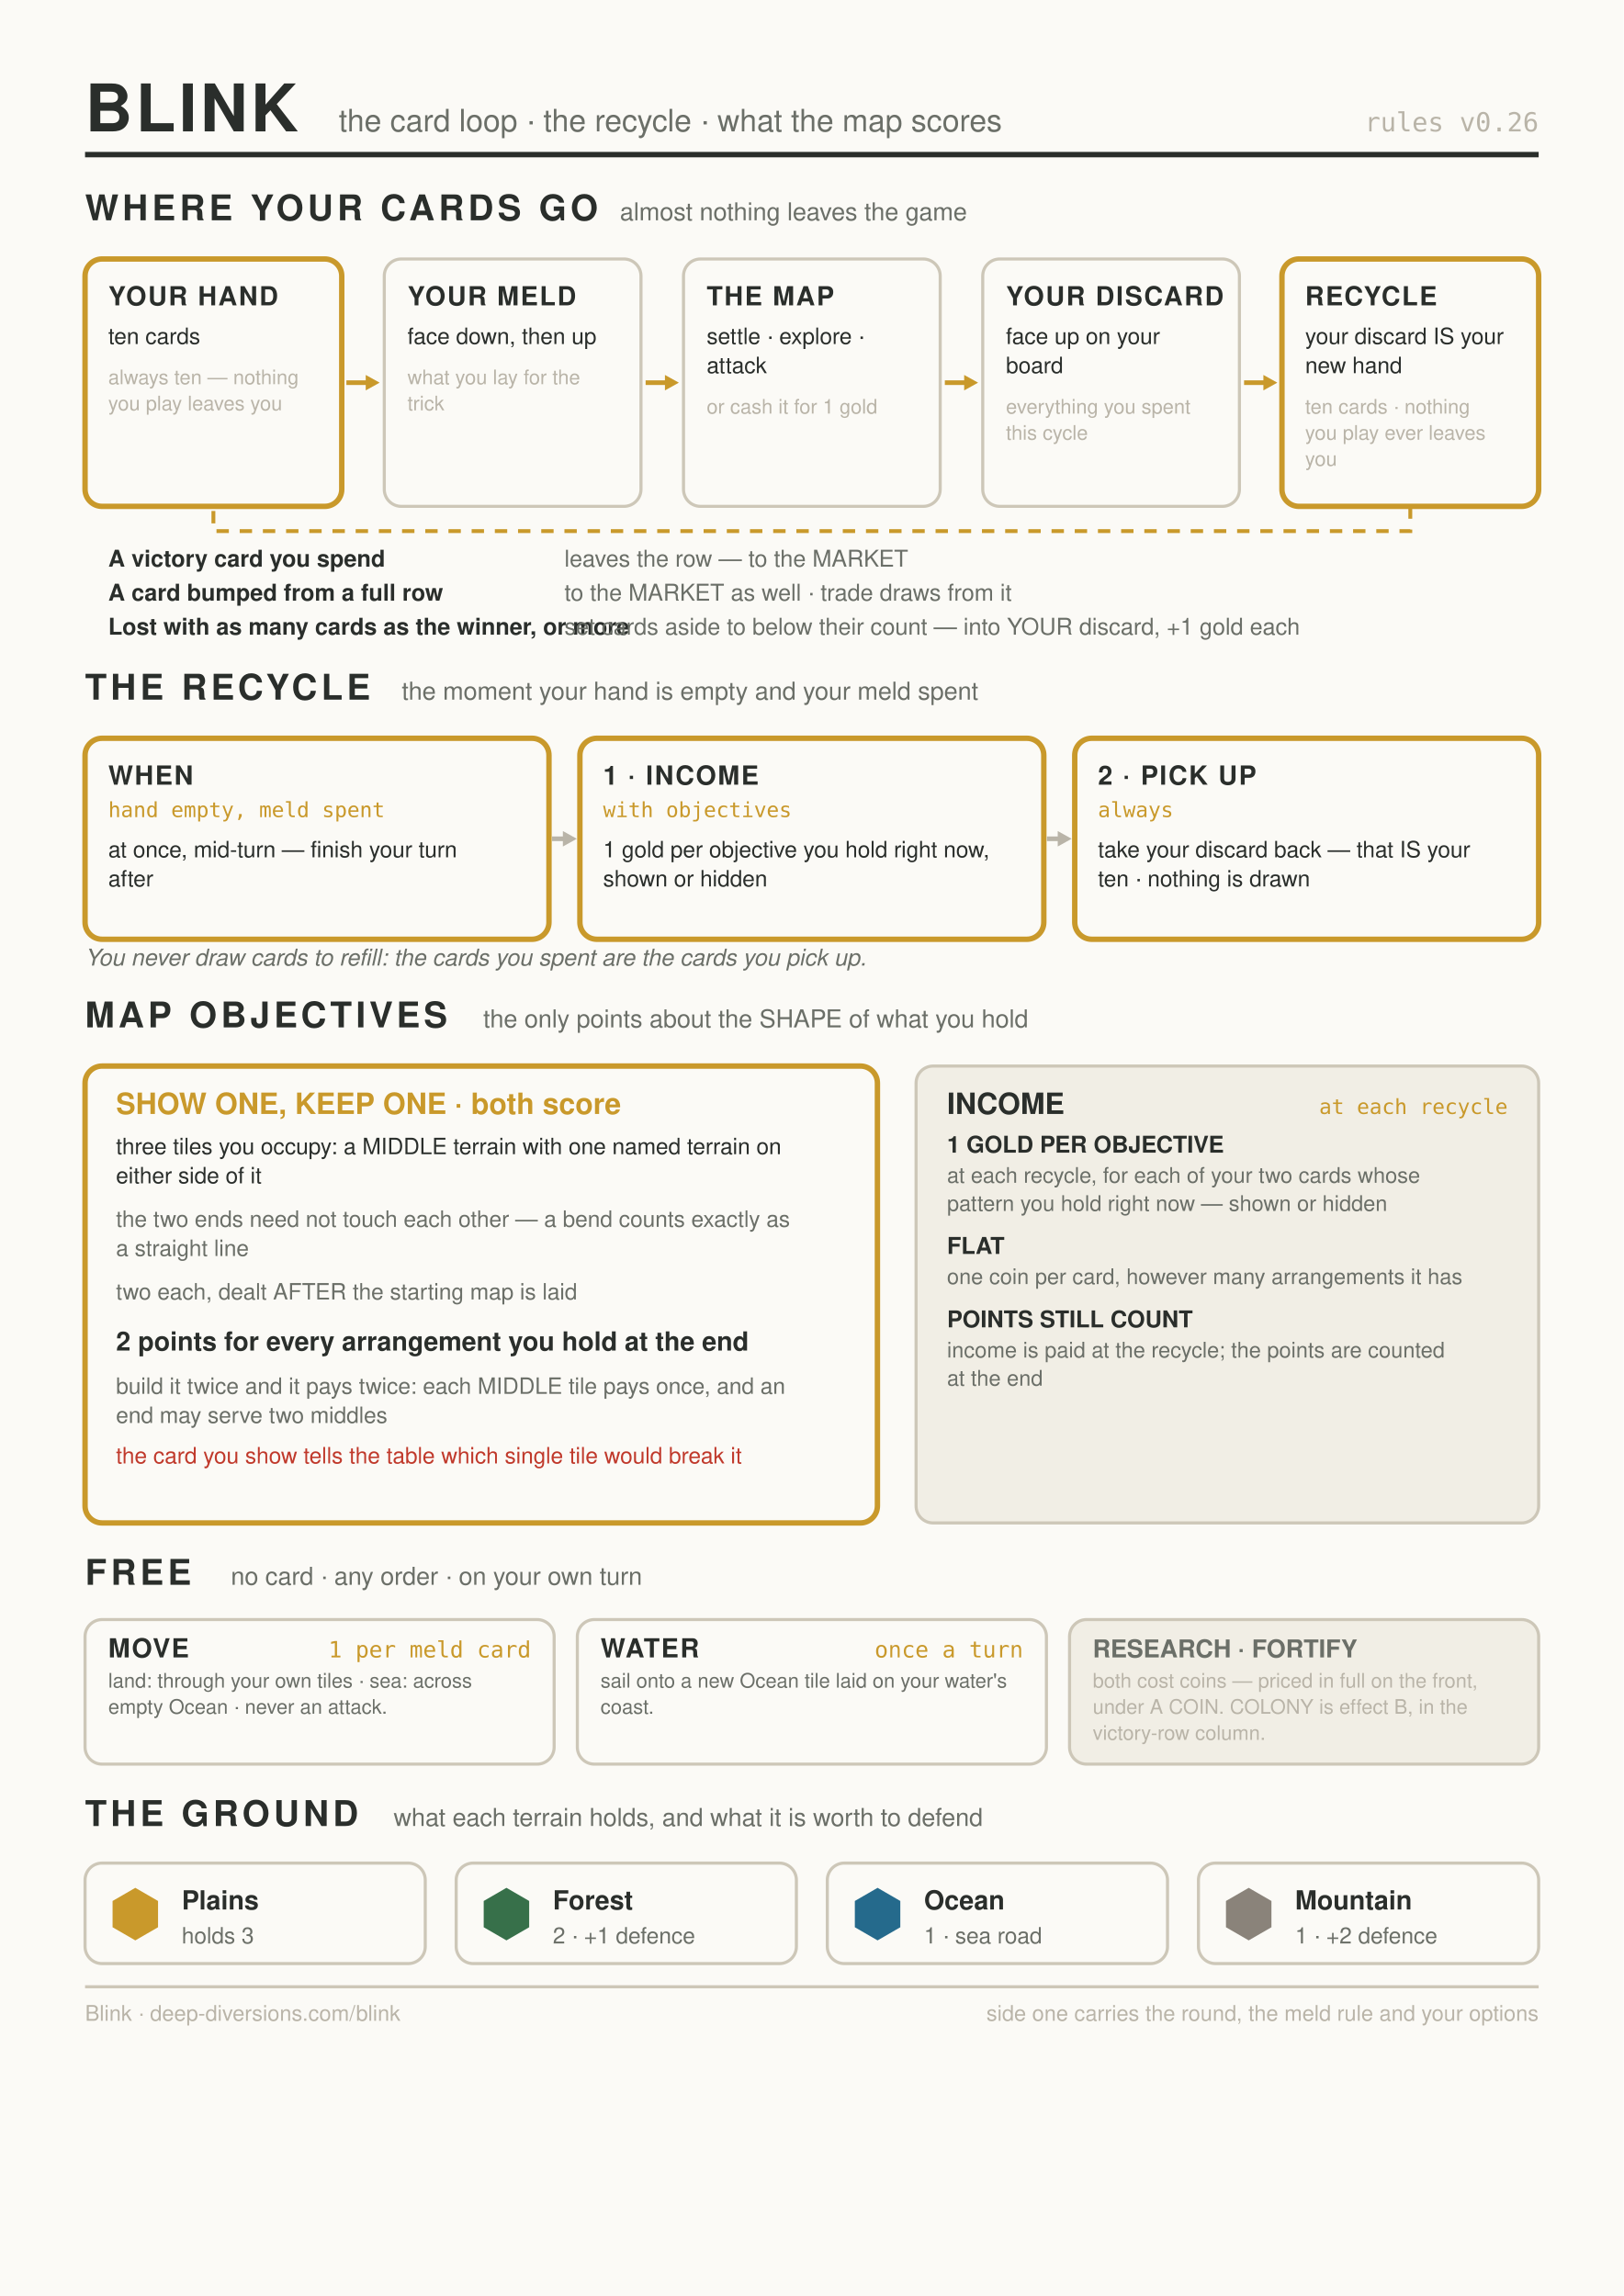
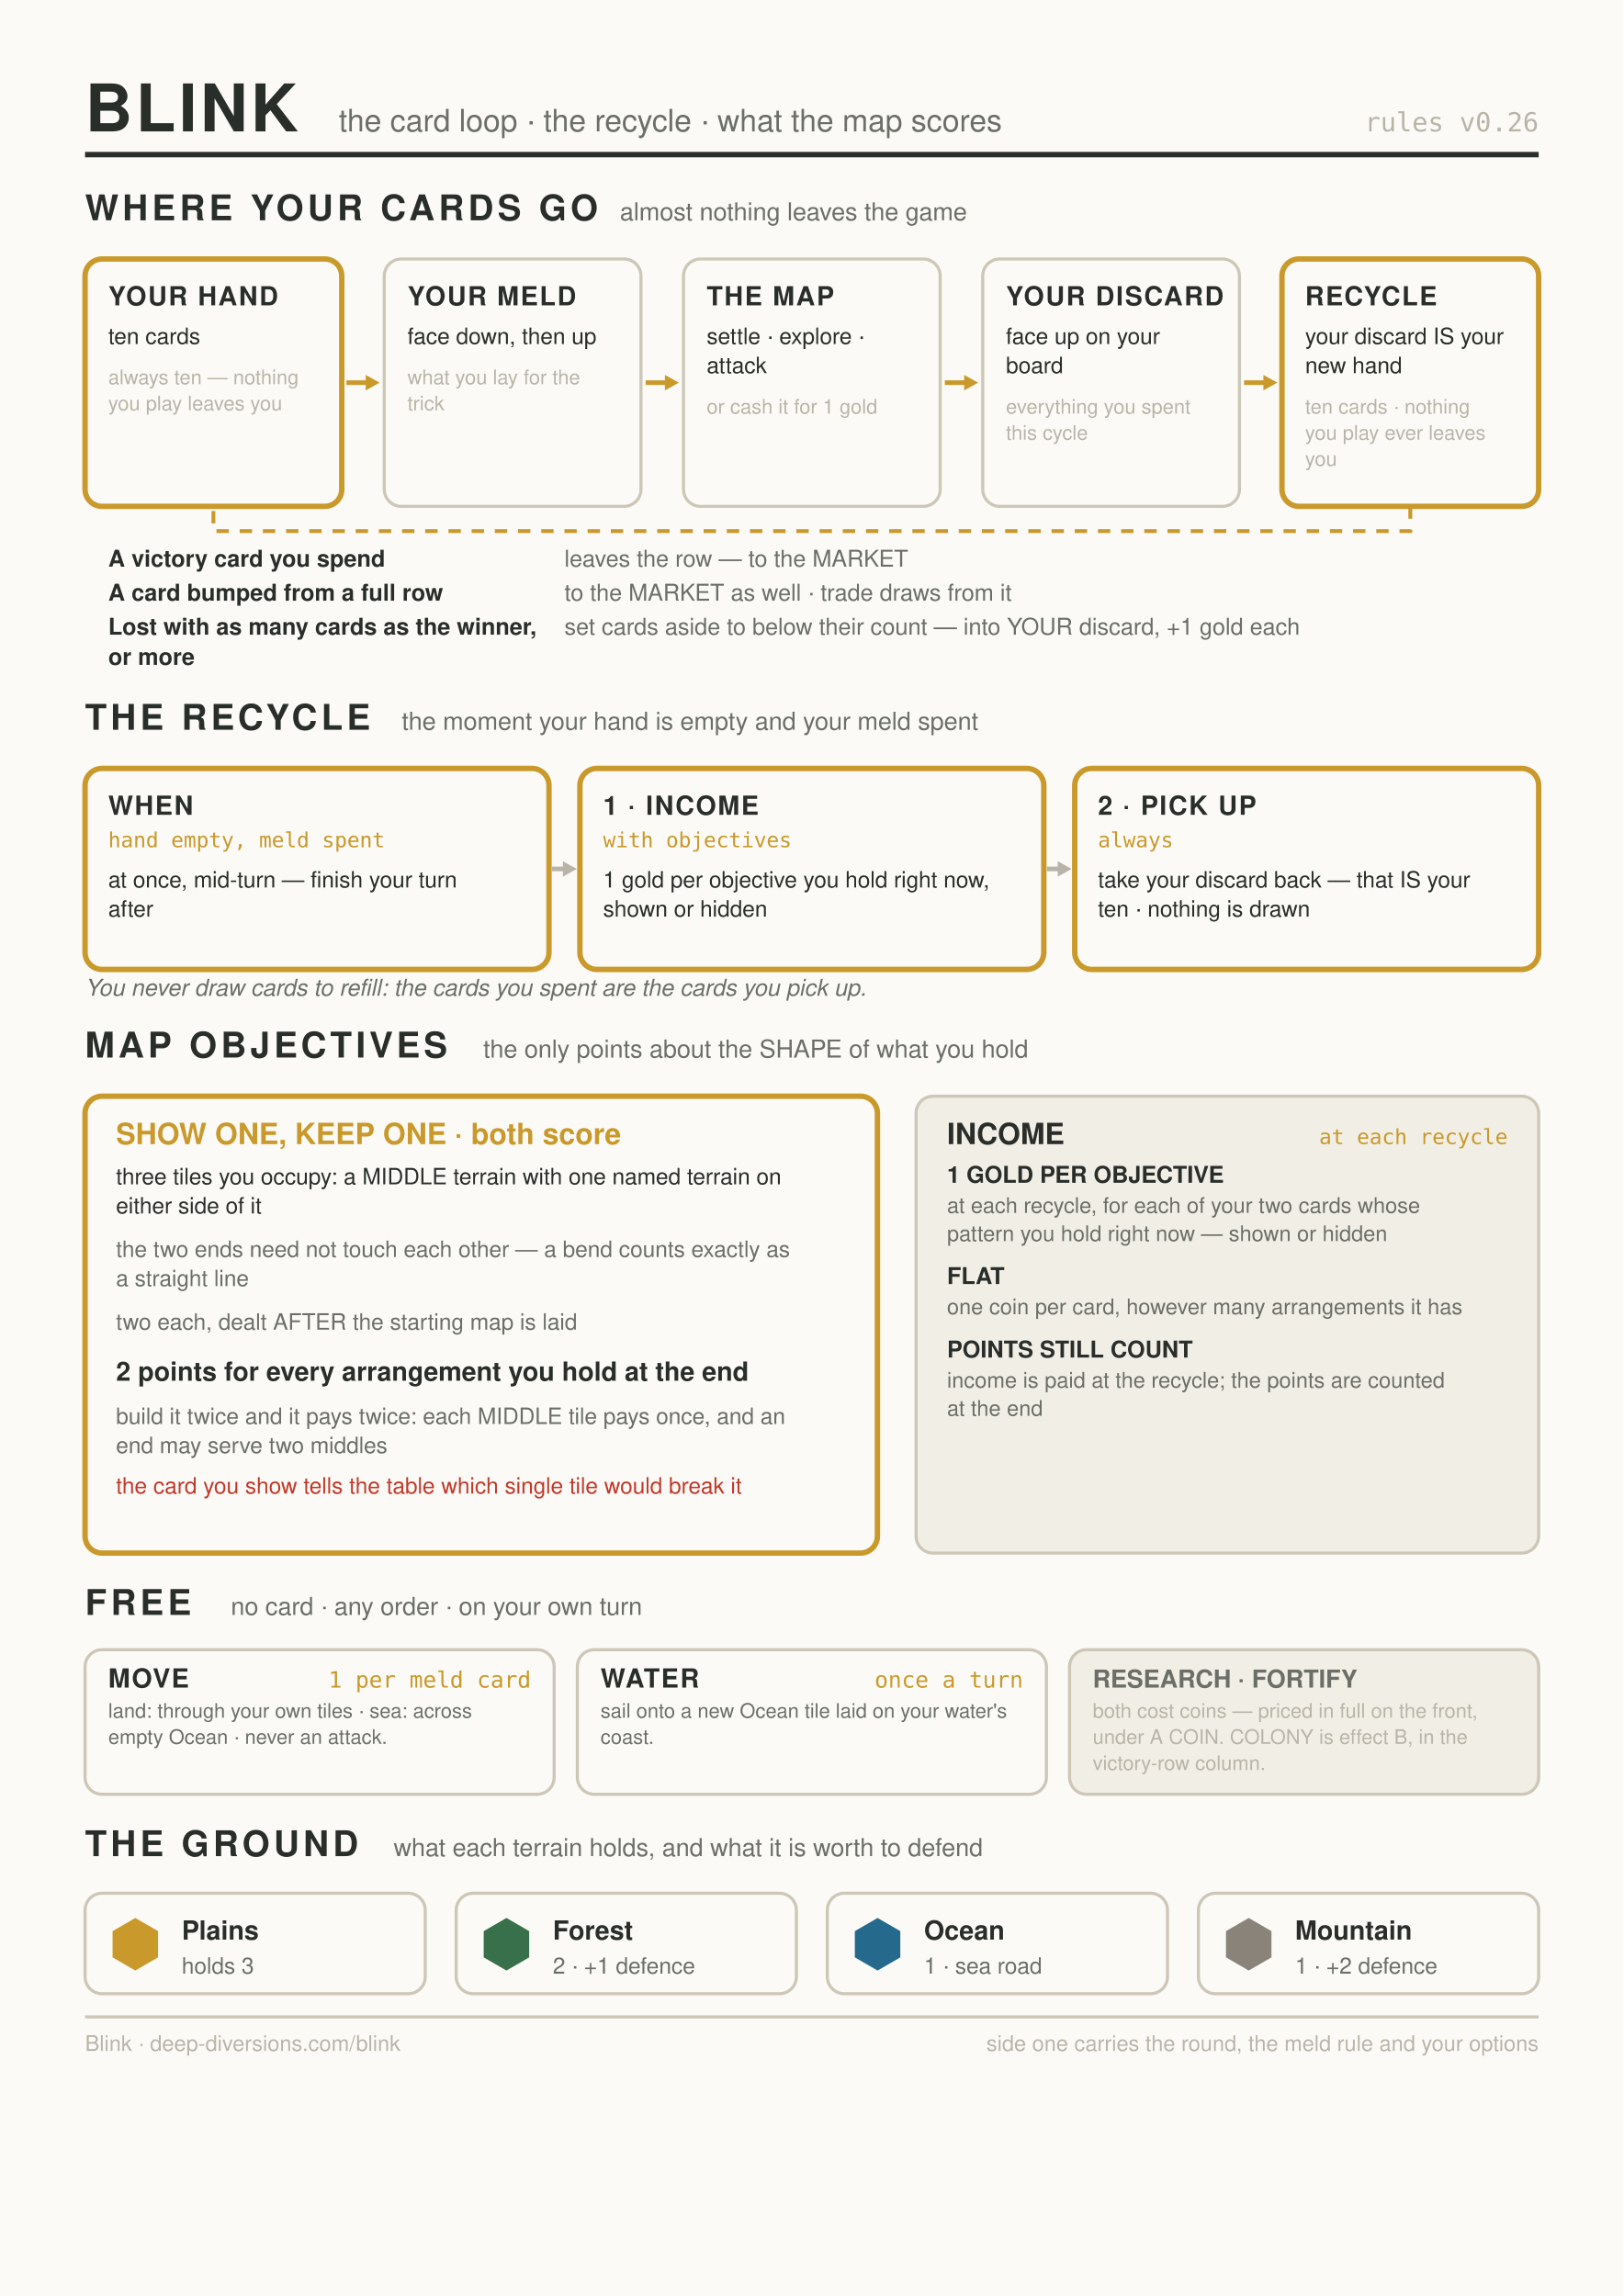
<svg xmlns="http://www.w3.org/2000/svg" width="210.0mm" height="297.0mm" viewBox="0 0 210.0 297.0">
  <rect width="210.0" height="297.0" fill="#FBFAF6" />
  <text x="11.00" y="17.00" font-size="8.5" fill="#2A2E2B" font-family="&quot;IBM Plex Sans&quot;,-apple-system,Helvetica,sans-serif" font-weight="700" text-anchor="start" letter-spacing="0.4">BLINK</text>
  <text x="43.81" y="17.00" font-size="4.0" fill="#6B6F68" font-family="&quot;IBM Plex Sans&quot;,-apple-system,Helvetica,sans-serif" font-weight="400" text-anchor="start">the card loop · the recycle · what the map scores</text>
  <text x="199.00" y="17.00" font-size="3.4" fill="#B9B4A8" font-family="&quot;IBM Plex Mono&quot;,monospace" font-weight="400" text-anchor="end">rules v0.26</text>
  <path d="M11.0 20.0 L199.0 20.0" stroke="#2A2E2B" stroke-width="0.7" />
  <text x="11.00" y="28.50" font-size="4.6" fill="#2A2E2B" font-family="&quot;IBM Plex Sans&quot;,-apple-system,Helvetica,sans-serif" font-weight="600" text-anchor="start" letter-spacing="0.5">WHERE YOUR CARDS GO</text>
  <text x="80.17" y="28.50" font-size="3.2" fill="#6B6F68" font-family="&quot;IBM Plex Sans&quot;,-apple-system,Helvetica,sans-serif" font-weight="400" text-anchor="start">almost nothing leaves the game</text>
  <rect x="11.00" y="33.50" width="33.20" height="32.00" rx="2.2" fill="#FBFAF6" stroke="#C9992B" stroke-width="0.7" />
  <text x="14.00" y="39.50" font-size="3.4" fill="#2A2E2B" font-family="&quot;IBM Plex Sans&quot;,-apple-system,Helvetica,sans-serif" font-weight="700" text-anchor="start" letter-spacing="0.2">YOUR HAND</text>
  <text x="14.00" y="44.50" font-size="2.9" fill="#2A2E2B" font-family="&quot;IBM Plex Sans&quot;,-apple-system,Helvetica,sans-serif" font-weight="400" text-anchor="start">ten cards</text>
  <text x="14.00" y="49.70" font-size="2.6" fill="#B9B4A8" font-family="&quot;IBM Plex Sans&quot;,-apple-system,Helvetica,sans-serif" font-weight="400" text-anchor="start">always ten — nothing</text>
  <text x="14.00" y="53.08" font-size="2.6" fill="#B9B4A8" font-family="&quot;IBM Plex Sans&quot;,-apple-system,Helvetica,sans-serif" font-weight="400" text-anchor="start">you play leaves you</text>
  <path d="M44.80 49.50 L47.50 49.50" stroke="#C9992B" stroke-width="0.6" fill="none" />
  <path d="M47.30 48.50 L49.10 49.50 L47.30 50.50 Z" fill="#C9992B" />
  <rect x="49.70" y="33.50" width="33.20" height="32.00" rx="2.2" fill="#FBFAF6" stroke="#CDC7B8" stroke-width="0.4" />
  <text x="52.70" y="39.50" font-size="3.4" fill="#2A2E2B" font-family="&quot;IBM Plex Sans&quot;,-apple-system,Helvetica,sans-serif" font-weight="700" text-anchor="start" letter-spacing="0.2">YOUR MELD</text>
  <text x="52.70" y="44.50" font-size="2.9" fill="#2A2E2B" font-family="&quot;IBM Plex Sans&quot;,-apple-system,Helvetica,sans-serif" font-weight="400" text-anchor="start">face down, then up</text>
  <text x="52.70" y="49.70" font-size="2.6" fill="#B9B4A8" font-family="&quot;IBM Plex Sans&quot;,-apple-system,Helvetica,sans-serif" font-weight="400" text-anchor="start">what you lay for the</text>
  <text x="52.70" y="53.08" font-size="2.6" fill="#B9B4A8" font-family="&quot;IBM Plex Sans&quot;,-apple-system,Helvetica,sans-serif" font-weight="400" text-anchor="start">trick</text>
  <path d="M83.50 49.50 L86.20 49.50" stroke="#C9992B" stroke-width="0.6" fill="none" />
  <path d="M86.00 48.50 L87.80 49.50 L86.00 50.50 Z" fill="#C9992B" />
  <rect x="88.40" y="33.50" width="33.20" height="32.00" rx="2.2" fill="#FBFAF6" stroke="#CDC7B8" stroke-width="0.4" />
  <text x="91.40" y="39.50" font-size="3.4" fill="#2A2E2B" font-family="&quot;IBM Plex Sans&quot;,-apple-system,Helvetica,sans-serif" font-weight="700" text-anchor="start" letter-spacing="0.2">THE MAP</text>
  <text x="91.40" y="44.50" font-size="2.9" fill="#2A2E2B" font-family="&quot;IBM Plex Sans&quot;,-apple-system,Helvetica,sans-serif" font-weight="400" text-anchor="start">settle · explore ·</text>
  <text x="91.40" y="48.27" font-size="2.9" fill="#2A2E2B" font-family="&quot;IBM Plex Sans&quot;,-apple-system,Helvetica,sans-serif" font-weight="400" text-anchor="start">attack</text>
  <text x="91.40" y="53.50" font-size="2.6" fill="#B9B4A8" font-family="&quot;IBM Plex Sans&quot;,-apple-system,Helvetica,sans-serif" font-weight="400" text-anchor="start">or cash it for 1 gold</text>
  <path d="M122.20 49.50 L124.90 49.50" stroke="#C9992B" stroke-width="0.6" fill="none" />
  <path d="M124.70 48.50 L126.50 49.50 L124.70 50.50 Z" fill="#C9992B" />
  <rect x="127.10" y="33.50" width="33.20" height="32.00" rx="2.2" fill="#FBFAF6" stroke="#CDC7B8" stroke-width="0.4" />
  <text x="130.10" y="39.50" font-size="3.4" fill="#2A2E2B" font-family="&quot;IBM Plex Sans&quot;,-apple-system,Helvetica,sans-serif" font-weight="700" text-anchor="start" letter-spacing="0.2">YOUR DISCARD</text>
  <text x="130.10" y="44.50" font-size="2.9" fill="#2A2E2B" font-family="&quot;IBM Plex Sans&quot;,-apple-system,Helvetica,sans-serif" font-weight="400" text-anchor="start">face up on your</text>
  <text x="130.10" y="48.27" font-size="2.9" fill="#2A2E2B" font-family="&quot;IBM Plex Sans&quot;,-apple-system,Helvetica,sans-serif" font-weight="400" text-anchor="start">board</text>
  <text x="130.10" y="53.50" font-size="2.6" fill="#B9B4A8" font-family="&quot;IBM Plex Sans&quot;,-apple-system,Helvetica,sans-serif" font-weight="400" text-anchor="start">everything you spent</text>
  <text x="130.10" y="56.88" font-size="2.6" fill="#B9B4A8" font-family="&quot;IBM Plex Sans&quot;,-apple-system,Helvetica,sans-serif" font-weight="400" text-anchor="start">this cycle</text>
  <path d="M160.90 49.50 L163.60 49.50" stroke="#C9992B" stroke-width="0.6" fill="none" />
  <path d="M163.40 48.50 L165.20 49.50 L163.40 50.50 Z" fill="#C9992B" />
  <rect x="165.80" y="33.50" width="33.20" height="32.00" rx="2.2" fill="#FBFAF6" stroke="#C9992B" stroke-width="0.7" />
  <text x="168.80" y="39.50" font-size="3.4" fill="#2A2E2B" font-family="&quot;IBM Plex Sans&quot;,-apple-system,Helvetica,sans-serif" font-weight="700" text-anchor="start" letter-spacing="0.2">RECYCLE</text>
  <text x="168.80" y="44.50" font-size="2.9" fill="#2A2E2B" font-family="&quot;IBM Plex Sans&quot;,-apple-system,Helvetica,sans-serif" font-weight="400" text-anchor="start">your discard IS your</text>
  <text x="168.80" y="48.27" font-size="2.9" fill="#2A2E2B" font-family="&quot;IBM Plex Sans&quot;,-apple-system,Helvetica,sans-serif" font-weight="400" text-anchor="start">new hand</text>
  <text x="168.80" y="53.50" font-size="2.6" fill="#B9B4A8" font-family="&quot;IBM Plex Sans&quot;,-apple-system,Helvetica,sans-serif" font-weight="400" text-anchor="start">ten cards · nothing</text>
  <text x="168.80" y="56.88" font-size="2.6" fill="#B9B4A8" font-family="&quot;IBM Plex Sans&quot;,-apple-system,Helvetica,sans-serif" font-weight="400" text-anchor="start">you play ever leaves</text>
  <text x="168.80" y="60.26" font-size="2.6" fill="#B9B4A8" font-family="&quot;IBM Plex Sans&quot;,-apple-system,Helvetica,sans-serif" font-weight="400" text-anchor="start">you</text>
  <path d="M182.4 65.5 L182.4 68.7 L27.6 68.7 L27.6 65.5" fill="none" stroke="#C9992B" stroke-width="0.5" stroke-dasharray="1.6 1.4" />
  <text x="14.00" y="73.30" font-size="3.0" fill="#2A2E2B" font-family="&quot;IBM Plex Sans&quot;,-apple-system,Helvetica,sans-serif" font-weight="600" text-anchor="start">A victory card you spend</text>
  <text x="73.00" y="73.30" font-size="3.0" fill="#6B6F68" font-family="&quot;IBM Plex Sans&quot;,-apple-system,Helvetica,sans-serif" font-weight="400" text-anchor="start">leaves the row — to the MARKET</text>
  <text x="14.00" y="77.70" font-size="3.0" fill="#2A2E2B" font-family="&quot;IBM Plex Sans&quot;,-apple-system,Helvetica,sans-serif" font-weight="600" text-anchor="start">A card bumped from a full row</text>
  <text x="73.00" y="77.70" font-size="3.0" fill="#6B6F68" font-family="&quot;IBM Plex Sans&quot;,-apple-system,Helvetica,sans-serif" font-weight="400" text-anchor="start">to the MARKET as well · trade draws from it</text>
-   <text x="14.00" y="82.10" font-size="3.0" fill="#2A2E2B" font-family="&quot;IBM Plex Sans&quot;,-apple-system,Helvetica,sans-serif" font-weight="600" text-anchor="start">Lost with as many cards as the winner, or more</text>
+   <text x="14.00" y="82.10" font-size="3.0" fill="#2A2E2B" font-family="&quot;IBM Plex Sans&quot;,-apple-system,Helvetica,sans-serif" font-weight="600" text-anchor="start">Lost with as many cards as the winner,</text>
+   <text x="14.00" y="86.00" font-size="3.0" fill="#2A2E2B" font-family="&quot;IBM Plex Sans&quot;,-apple-system,Helvetica,sans-serif" font-weight="600" text-anchor="start">or more</text>
  <text x="73.00" y="82.10" font-size="3.0" fill="#6B6F68" font-family="&quot;IBM Plex Sans&quot;,-apple-system,Helvetica,sans-serif" font-weight="400" text-anchor="start">set cards aside to below their count — into YOUR discard, +1 gold each</text>
-   <text x="11.00" y="90.50" font-size="4.6" fill="#2A2E2B" font-family="&quot;IBM Plex Sans&quot;,-apple-system,Helvetica,sans-serif" font-weight="600" text-anchor="start" letter-spacing="0.5">THE RECYCLE</text>
-   <text x="51.96" y="90.50" font-size="3.2" fill="#6B6F68" font-family="&quot;IBM Plex Sans&quot;,-apple-system,Helvetica,sans-serif" font-weight="400" text-anchor="start">the moment your hand is empty and your meld spent</text>
-   <rect x="11.00" y="95.50" width="60.00" height="26.00" rx="2.2" fill="#FBFAF6" stroke="#C9992B" stroke-width="0.7" />
-   <text x="14.00" y="101.50" font-size="3.4" fill="#2A2E2B" font-family="&quot;IBM Plex Sans&quot;,-apple-system,Helvetica,sans-serif" font-weight="700" text-anchor="start" letter-spacing="0.2">WHEN</text>
-   <text x="14.00" y="105.70" font-size="2.7" fill="#C9992B" font-family="&quot;IBM Plex Mono&quot;,monospace" font-weight="400" text-anchor="start">hand empty, meld spent</text>
-   <text x="14.00" y="110.90" font-size="2.9" fill="#2A2E2B" font-family="&quot;IBM Plex Sans&quot;,-apple-system,Helvetica,sans-serif" font-weight="400" text-anchor="start">at once, mid-turn — finish your turn</text>
-   <text x="14.00" y="114.67" font-size="2.9" fill="#2A2E2B" font-family="&quot;IBM Plex Sans&quot;,-apple-system,Helvetica,sans-serif" font-weight="400" text-anchor="start">after</text>
-   <path d="M71.40 108.50 L73.00 108.50" stroke="#B9B4A8" stroke-width="0.6" fill="none" />
-   <path d="M72.80 107.50 L74.60 108.50 L72.80 109.50 Z" fill="#B9B4A8" />
-   <rect x="75.00" y="95.50" width="60.00" height="26.00" rx="2.2" fill="#FBFAF6" stroke="#C9992B" stroke-width="0.7" />
-   <text x="78.00" y="101.50" font-size="3.4" fill="#2A2E2B" font-family="&quot;IBM Plex Sans&quot;,-apple-system,Helvetica,sans-serif" font-weight="700" text-anchor="start" letter-spacing="0.2">1 · INCOME</text>
-   <text x="78.00" y="105.70" font-size="2.7" fill="#C9992B" font-family="&quot;IBM Plex Mono&quot;,monospace" font-weight="400" text-anchor="start">with objectives</text>
-   <text x="78.00" y="110.90" font-size="2.9" fill="#2A2E2B" font-family="&quot;IBM Plex Sans&quot;,-apple-system,Helvetica,sans-serif" font-weight="400" text-anchor="start">1 gold per objective you hold right now,</text>
-   <text x="78.00" y="114.67" font-size="2.9" fill="#2A2E2B" font-family="&quot;IBM Plex Sans&quot;,-apple-system,Helvetica,sans-serif" font-weight="400" text-anchor="start">shown or hidden</text>
-   <path d="M135.40 108.50 L137.00 108.50" stroke="#B9B4A8" stroke-width="0.6" fill="none" />
-   <path d="M136.80 107.50 L138.60 108.50 L136.80 109.50 Z" fill="#B9B4A8" />
-   <rect x="139.00" y="95.50" width="60.00" height="26.00" rx="2.2" fill="#FBFAF6" stroke="#C9992B" stroke-width="0.7" />
-   <text x="142.00" y="101.50" font-size="3.4" fill="#2A2E2B" font-family="&quot;IBM Plex Sans&quot;,-apple-system,Helvetica,sans-serif" font-weight="700" text-anchor="start" letter-spacing="0.2">2 · PICK UP</text>
-   <text x="142.00" y="105.70" font-size="2.7" fill="#C9992B" font-family="&quot;IBM Plex Mono&quot;,monospace" font-weight="400" text-anchor="start">always</text>
-   <text x="142.00" y="110.90" font-size="2.9" fill="#2A2E2B" font-family="&quot;IBM Plex Sans&quot;,-apple-system,Helvetica,sans-serif" font-weight="400" text-anchor="start">take your discard back — that IS your</text>
-   <text x="142.00" y="114.67" font-size="2.9" fill="#2A2E2B" font-family="&quot;IBM Plex Sans&quot;,-apple-system,Helvetica,sans-serif" font-weight="400" text-anchor="start">ten · nothing is drawn</text>
-   <text x="11.00" y="124.90" font-size="3.0" fill="#6B6F68" font-family="&quot;IBM Plex Sans&quot;,-apple-system,Helvetica,sans-serif" font-weight="400" text-anchor="start" font-style="italic">You never draw cards to refill: the cards you spent are the cards you pick up.</text>
-   <text x="11.00" y="132.90" font-size="4.6" fill="#2A2E2B" font-family="&quot;IBM Plex Sans&quot;,-apple-system,Helvetica,sans-serif" font-weight="600" text-anchor="start" letter-spacing="0.5">MAP OBJECTIVES</text>
-   <text x="62.50" y="132.90" font-size="3.2" fill="#6B6F68" font-family="&quot;IBM Plex Sans&quot;,-apple-system,Helvetica,sans-serif" font-weight="400" text-anchor="start">the only points about the SHAPE of what you hold</text>
-   <rect x="11.00" y="137.90" width="102.48" height="59.10" rx="2.2" fill="#FBFAF6" stroke="#C9992B" stroke-width="0.7" />
-   <text x="15.00" y="144.10" font-size="3.8" fill="#C9992B" font-family="&quot;IBM Plex Sans&quot;,-apple-system,Helvetica,sans-serif" font-weight="700" text-anchor="start">SHOW ONE, KEEP ONE · both score</text>
-   <text x="15.00" y="149.30" font-size="2.9" fill="#2A2E2B" font-family="&quot;IBM Plex Sans&quot;,-apple-system,Helvetica,sans-serif" font-weight="400" text-anchor="start">three tiles you occupy: a MIDDLE terrain with one named terrain on</text>
-   <text x="15.00" y="153.07" font-size="2.9" fill="#2A2E2B" font-family="&quot;IBM Plex Sans&quot;,-apple-system,Helvetica,sans-serif" font-weight="400" text-anchor="start">either side of it</text>
-   <text x="15.00" y="158.70" font-size="2.9" fill="#6B6F68" font-family="&quot;IBM Plex Sans&quot;,-apple-system,Helvetica,sans-serif" font-weight="400" text-anchor="start">the two ends need not touch each other — a bend counts exactly as</text>
-   <text x="15.00" y="162.47" font-size="2.9" fill="#6B6F68" font-family="&quot;IBM Plex Sans&quot;,-apple-system,Helvetica,sans-serif" font-weight="400" text-anchor="start">a straight line</text>
-   <text x="15.00" y="168.10" font-size="2.9" fill="#6B6F68" font-family="&quot;IBM Plex Sans&quot;,-apple-system,Helvetica,sans-serif" font-weight="400" text-anchor="start">two each, dealt AFTER the starting map is laid</text>
-   <text x="15.00" y="174.70" font-size="3.4" fill="#2A2E2B" font-family="&quot;IBM Plex Sans&quot;,-apple-system,Helvetica,sans-serif" font-weight="700" text-anchor="start">2 points for every arrangement you hold at the end</text>
-   <text x="15.00" y="180.30" font-size="2.9" fill="#6B6F68" font-family="&quot;IBM Plex Sans&quot;,-apple-system,Helvetica,sans-serif" font-weight="400" text-anchor="start">build it twice and it pays twice: each MIDDLE tile pays once, and an</text>
-   <text x="15.00" y="184.07" font-size="2.9" fill="#6B6F68" font-family="&quot;IBM Plex Sans&quot;,-apple-system,Helvetica,sans-serif" font-weight="400" text-anchor="start">end may serve two middles</text>
-   <text x="15.00" y="189.30" font-size="2.9" fill="#C0392B" font-family="&quot;IBM Plex Sans&quot;,-apple-system,Helvetica,sans-serif" font-weight="400" text-anchor="start">the card you show tells the table which single tile would break it</text>
-   <rect x="118.48" y="137.90" width="80.52" height="59.10" rx="2.2" fill="#F1EEE5" stroke="#CDC7B8" stroke-width="0.4" />
-   <text x="122.48" y="144.10" font-size="3.8" fill="#2A2E2B" font-family="&quot;IBM Plex Sans&quot;,-apple-system,Helvetica,sans-serif" font-weight="700" text-anchor="start">INCOME</text>
-   <text x="195.00" y="144.10" font-size="2.7" fill="#C9992B" font-family="&quot;IBM Plex Mono&quot;,monospace" font-weight="400" text-anchor="end">at each recycle</text>
-   <text x="122.48" y="149.10" font-size="3.0" fill="#2A2E2B" font-family="&quot;IBM Plex Sans&quot;,-apple-system,Helvetica,sans-serif" font-weight="600" text-anchor="start">1 GOLD PER OBJECTIVE</text>
-   <text x="122.48" y="153.00" font-size="2.8" fill="#6B6F68" font-family="&quot;IBM Plex Sans&quot;,-apple-system,Helvetica,sans-serif" font-weight="400" text-anchor="start">at each recycle, for each of your two cards whose</text>
-   <text x="122.48" y="156.64" font-size="2.8" fill="#6B6F68" font-family="&quot;IBM Plex Sans&quot;,-apple-system,Helvetica,sans-serif" font-weight="400" text-anchor="start">pattern you hold right now — shown or hidden</text>
-   <text x="122.48" y="162.20" font-size="3.0" fill="#2A2E2B" font-family="&quot;IBM Plex Sans&quot;,-apple-system,Helvetica,sans-serif" font-weight="600" text-anchor="start">FLAT</text>
-   <text x="122.48" y="166.10" font-size="2.8" fill="#6B6F68" font-family="&quot;IBM Plex Sans&quot;,-apple-system,Helvetica,sans-serif" font-weight="400" text-anchor="start">one coin per card, however many arrangements it has</text>
-   <text x="122.48" y="171.70" font-size="3.0" fill="#2A2E2B" font-family="&quot;IBM Plex Sans&quot;,-apple-system,Helvetica,sans-serif" font-weight="600" text-anchor="start">POINTS STILL COUNT</text>
-   <text x="122.48" y="175.60" font-size="2.8" fill="#6B6F68" font-family="&quot;IBM Plex Sans&quot;,-apple-system,Helvetica,sans-serif" font-weight="400" text-anchor="start">income is paid at the recycle; the points are counted</text>
-   <text x="122.48" y="179.24" font-size="2.8" fill="#6B6F68" font-family="&quot;IBM Plex Sans&quot;,-apple-system,Helvetica,sans-serif" font-weight="400" text-anchor="start">at the end</text>
-   <text x="11.00" y="205.00" font-size="4.6" fill="#2A2E2B" font-family="&quot;IBM Plex Sans&quot;,-apple-system,Helvetica,sans-serif" font-weight="600" text-anchor="start" letter-spacing="0.5">FREE</text>
-   <text x="29.86" y="205.00" font-size="3.2" fill="#6B6F68" font-family="&quot;IBM Plex Sans&quot;,-apple-system,Helvetica,sans-serif" font-weight="400" text-anchor="start">no card · any order · on your own turn</text>
-   <rect x="11.00" y="209.50" width="60.67" height="18.70" rx="2.2" fill="#FBFAF6" stroke="#CDC7B8" stroke-width="0.4" />
-   <text x="14.00" y="214.40" font-size="3.4" fill="#2A2E2B" font-family="&quot;IBM Plex Sans&quot;,-apple-system,Helvetica,sans-serif" font-weight="700" text-anchor="start" letter-spacing="0.2">MOVE</text>
-   <text x="68.67" y="214.40" font-size="2.9" fill="#C9992B" font-family="&quot;IBM Plex Mono&quot;,monospace" font-weight="400" text-anchor="end">1 per meld card</text>
-   <text x="14.00" y="218.30" font-size="2.6" fill="#6B6F68" font-family="&quot;IBM Plex Sans&quot;,-apple-system,Helvetica,sans-serif" font-weight="400" text-anchor="start">land: through your own tiles · sea: across</text>
-   <text x="14.00" y="221.68" font-size="2.6" fill="#6B6F68" font-family="&quot;IBM Plex Sans&quot;,-apple-system,Helvetica,sans-serif" font-weight="400" text-anchor="start">empty Ocean · never an attack.</text>
-   <rect x="74.67" y="209.50" width="60.67" height="18.70" rx="2.2" fill="#FBFAF6" stroke="#CDC7B8" stroke-width="0.4" />
-   <text x="77.67" y="214.40" font-size="3.4" fill="#2A2E2B" font-family="&quot;IBM Plex Sans&quot;,-apple-system,Helvetica,sans-serif" font-weight="700" text-anchor="start" letter-spacing="0.2">WATER</text>
-   <text x="132.33" y="214.40" font-size="2.9" fill="#C9992B" font-family="&quot;IBM Plex Mono&quot;,monospace" font-weight="400" text-anchor="end">once a turn</text>
-   <text x="77.67" y="218.30" font-size="2.6" fill="#6B6F68" font-family="&quot;IBM Plex Sans&quot;,-apple-system,Helvetica,sans-serif" font-weight="400" text-anchor="start">sail onto a new Ocean tile laid on your water's</text>
-   <text x="77.67" y="221.68" font-size="2.6" fill="#6B6F68" font-family="&quot;IBM Plex Sans&quot;,-apple-system,Helvetica,sans-serif" font-weight="400" text-anchor="start">coast.</text>
-   <rect x="138.33" y="209.50" width="60.67" height="18.70" rx="2.2" fill="#F1EEE5" stroke="#CDC7B8" stroke-width="0.4" />
-   <text x="141.33" y="214.40" font-size="3.2" fill="#6B6F68" font-family="&quot;IBM Plex Sans&quot;,-apple-system,Helvetica,sans-serif" font-weight="700" text-anchor="start">RESEARCH · FORTIFY</text>
-   <text x="141.33" y="218.30" font-size="2.6" fill="#B9B4A8" font-family="&quot;IBM Plex Sans&quot;,-apple-system,Helvetica,sans-serif" font-weight="400" text-anchor="start">both cost coins — priced in full on the front,</text>
-   <text x="141.33" y="221.68" font-size="2.6" fill="#B9B4A8" font-family="&quot;IBM Plex Sans&quot;,-apple-system,Helvetica,sans-serif" font-weight="400" text-anchor="start">under A COIN. COLONY is effect B, in the</text>
-   <text x="141.33" y="225.06" font-size="2.6" fill="#B9B4A8" font-family="&quot;IBM Plex Sans&quot;,-apple-system,Helvetica,sans-serif" font-weight="400" text-anchor="start">victory-row column.</text>
-   <text x="11.00" y="236.20" font-size="4.6" fill="#2A2E2B" font-family="&quot;IBM Plex Sans&quot;,-apple-system,Helvetica,sans-serif" font-weight="600" text-anchor="start" letter-spacing="0.5">THE GROUND</text>
-   <text x="50.91" y="236.20" font-size="3.2" fill="#6B6F68" font-family="&quot;IBM Plex Sans&quot;,-apple-system,Helvetica,sans-serif" font-weight="400" text-anchor="start">what each terrain holds, and what it is worth to defend</text>
-   <rect x="11.00" y="241.00" width="44.00" height="13.00" rx="2.2" fill="#FBFAF6" stroke="#CDC7B8" stroke-width="0.4" />
-   <polygon points="17.50,244.20 20.44,245.90 20.44,249.30 17.50,251.00 14.56,249.30 14.56,245.90" fill="#C9992B" stroke="none" stroke-width="0.5" />
-   <text x="23.50" y="247.00" font-size="3.4" fill="#2A2E2B" font-family="&quot;IBM Plex Sans&quot;,-apple-system,Helvetica,sans-serif" font-weight="700" text-anchor="start">Plains</text>
-   <text x="23.50" y="251.40" font-size="2.9" fill="#6B6F68" font-family="&quot;IBM Plex Sans&quot;,-apple-system,Helvetica,sans-serif" font-weight="400" text-anchor="start">holds 3</text>
-   <rect x="59.00" y="241.00" width="44.00" height="13.00" rx="2.2" fill="#FBFAF6" stroke="#CDC7B8" stroke-width="0.4" />
-   <polygon points="65.50,244.20 68.44,245.90 68.44,249.30 65.50,251.00 62.56,249.30 62.56,245.90" fill="#37704A" stroke="none" stroke-width="0.5" />
-   <text x="71.50" y="247.00" font-size="3.4" fill="#2A2E2B" font-family="&quot;IBM Plex Sans&quot;,-apple-system,Helvetica,sans-serif" font-weight="700" text-anchor="start">Forest</text>
-   <text x="71.50" y="251.40" font-size="2.9" fill="#6B6F68" font-family="&quot;IBM Plex Sans&quot;,-apple-system,Helvetica,sans-serif" font-weight="400" text-anchor="start">2 · +1 defence</text>
-   <rect x="107.00" y="241.00" width="44.00" height="13.00" rx="2.2" fill="#FBFAF6" stroke="#CDC7B8" stroke-width="0.4" />
-   <polygon points="113.50,244.20 116.44,245.90 116.44,249.30 113.50,251.00 110.56,249.30 110.56,245.90" fill="#256A8C" stroke="none" stroke-width="0.5" />
-   <text x="119.50" y="247.00" font-size="3.4" fill="#2A2E2B" font-family="&quot;IBM Plex Sans&quot;,-apple-system,Helvetica,sans-serif" font-weight="700" text-anchor="start">Ocean</text>
-   <text x="119.50" y="251.40" font-size="2.9" fill="#6B6F68" font-family="&quot;IBM Plex Sans&quot;,-apple-system,Helvetica,sans-serif" font-weight="400" text-anchor="start">1 · sea road</text>
-   <rect x="155.00" y="241.00" width="44.00" height="13.00" rx="2.2" fill="#FBFAF6" stroke="#CDC7B8" stroke-width="0.4" />
-   <polygon points="161.50,244.20 164.44,245.90 164.44,249.30 161.50,251.00 158.56,249.30 158.56,245.90" fill="#8A837A" stroke="none" stroke-width="0.5" />
-   <text x="167.50" y="247.00" font-size="3.4" fill="#2A2E2B" font-family="&quot;IBM Plex Sans&quot;,-apple-system,Helvetica,sans-serif" font-weight="700" text-anchor="start">Mountain</text>
-   <text x="167.50" y="251.40" font-size="2.9" fill="#6B6F68" font-family="&quot;IBM Plex Sans&quot;,-apple-system,Helvetica,sans-serif" font-weight="400" text-anchor="start">1 · +2 defence</text>
-   <path d="M11.0 257.0 L199.0 257.0" stroke="#CDC7B8" stroke-width="0.4" />
-   <text x="11.00" y="261.40" font-size="2.8" fill="#B9B4A8" font-family="&quot;IBM Plex Sans&quot;,-apple-system,Helvetica,sans-serif" font-weight="400" text-anchor="start">Blink · deep-diversions.com/blink</text>
-   <text x="199.00" y="261.40" font-size="2.8" fill="#B9B4A8" font-family="&quot;IBM Plex Sans&quot;,-apple-system,Helvetica,sans-serif" font-weight="400" text-anchor="end">side one carries the round, the meld rule and your options</text>
+   <text x="11.00" y="94.40" font-size="4.6" fill="#2A2E2B" font-family="&quot;IBM Plex Sans&quot;,-apple-system,Helvetica,sans-serif" font-weight="600" text-anchor="start" letter-spacing="0.5">THE RECYCLE</text>
+   <text x="51.96" y="94.40" font-size="3.2" fill="#6B6F68" font-family="&quot;IBM Plex Sans&quot;,-apple-system,Helvetica,sans-serif" font-weight="400" text-anchor="start">the moment your hand is empty and your meld spent</text>
+   <rect x="11.00" y="99.40" width="60.00" height="26.00" rx="2.2" fill="#FBFAF6" stroke="#C9992B" stroke-width="0.7" />
+   <text x="14.00" y="105.40" font-size="3.4" fill="#2A2E2B" font-family="&quot;IBM Plex Sans&quot;,-apple-system,Helvetica,sans-serif" font-weight="700" text-anchor="start" letter-spacing="0.2">WHEN</text>
+   <text x="14.00" y="109.60" font-size="2.7" fill="#C9992B" font-family="&quot;IBM Plex Mono&quot;,monospace" font-weight="400" text-anchor="start">hand empty, meld spent</text>
+   <text x="14.00" y="114.80" font-size="2.9" fill="#2A2E2B" font-family="&quot;IBM Plex Sans&quot;,-apple-system,Helvetica,sans-serif" font-weight="400" text-anchor="start">at once, mid-turn — finish your turn</text>
+   <text x="14.00" y="118.57" font-size="2.9" fill="#2A2E2B" font-family="&quot;IBM Plex Sans&quot;,-apple-system,Helvetica,sans-serif" font-weight="400" text-anchor="start">after</text>
+   <path d="M71.40 112.40 L73.00 112.40" stroke="#B9B4A8" stroke-width="0.6" fill="none" />
+   <path d="M72.80 111.40 L74.60 112.40 L72.80 113.40 Z" fill="#B9B4A8" />
+   <rect x="75.00" y="99.40" width="60.00" height="26.00" rx="2.2" fill="#FBFAF6" stroke="#C9992B" stroke-width="0.7" />
+   <text x="78.00" y="105.40" font-size="3.4" fill="#2A2E2B" font-family="&quot;IBM Plex Sans&quot;,-apple-system,Helvetica,sans-serif" font-weight="700" text-anchor="start" letter-spacing="0.2">1 · INCOME</text>
+   <text x="78.00" y="109.60" font-size="2.7" fill="#C9992B" font-family="&quot;IBM Plex Mono&quot;,monospace" font-weight="400" text-anchor="start">with objectives</text>
+   <text x="78.00" y="114.80" font-size="2.9" fill="#2A2E2B" font-family="&quot;IBM Plex Sans&quot;,-apple-system,Helvetica,sans-serif" font-weight="400" text-anchor="start">1 gold per objective you hold right now,</text>
+   <text x="78.00" y="118.57" font-size="2.9" fill="#2A2E2B" font-family="&quot;IBM Plex Sans&quot;,-apple-system,Helvetica,sans-serif" font-weight="400" text-anchor="start">shown or hidden</text>
+   <path d="M135.40 112.40 L137.00 112.40" stroke="#B9B4A8" stroke-width="0.6" fill="none" />
+   <path d="M136.80 111.40 L138.60 112.40 L136.80 113.40 Z" fill="#B9B4A8" />
+   <rect x="139.00" y="99.40" width="60.00" height="26.00" rx="2.2" fill="#FBFAF6" stroke="#C9992B" stroke-width="0.7" />
+   <text x="142.00" y="105.40" font-size="3.4" fill="#2A2E2B" font-family="&quot;IBM Plex Sans&quot;,-apple-system,Helvetica,sans-serif" font-weight="700" text-anchor="start" letter-spacing="0.2">2 · PICK UP</text>
+   <text x="142.00" y="109.60" font-size="2.7" fill="#C9992B" font-family="&quot;IBM Plex Mono&quot;,monospace" font-weight="400" text-anchor="start">always</text>
+   <text x="142.00" y="114.80" font-size="2.9" fill="#2A2E2B" font-family="&quot;IBM Plex Sans&quot;,-apple-system,Helvetica,sans-serif" font-weight="400" text-anchor="start">take your discard back — that IS your</text>
+   <text x="142.00" y="118.57" font-size="2.9" fill="#2A2E2B" font-family="&quot;IBM Plex Sans&quot;,-apple-system,Helvetica,sans-serif" font-weight="400" text-anchor="start">ten · nothing is drawn</text>
+   <text x="11.00" y="128.80" font-size="3.0" fill="#6B6F68" font-family="&quot;IBM Plex Sans&quot;,-apple-system,Helvetica,sans-serif" font-weight="400" text-anchor="start" font-style="italic">You never draw cards to refill: the cards you spent are the cards you pick up.</text>
+   <text x="11.00" y="136.80" font-size="4.6" fill="#2A2E2B" font-family="&quot;IBM Plex Sans&quot;,-apple-system,Helvetica,sans-serif" font-weight="600" text-anchor="start" letter-spacing="0.5">MAP OBJECTIVES</text>
+   <text x="62.50" y="136.80" font-size="3.2" fill="#6B6F68" font-family="&quot;IBM Plex Sans&quot;,-apple-system,Helvetica,sans-serif" font-weight="400" text-anchor="start">the only points about the SHAPE of what you hold</text>
+   <rect x="11.00" y="141.80" width="102.48" height="59.10" rx="2.2" fill="#FBFAF6" stroke="#C9992B" stroke-width="0.7" />
+   <text x="15.00" y="148.00" font-size="3.8" fill="#C9992B" font-family="&quot;IBM Plex Sans&quot;,-apple-system,Helvetica,sans-serif" font-weight="700" text-anchor="start">SHOW ONE, KEEP ONE · both score</text>
+   <text x="15.00" y="153.20" font-size="2.9" fill="#2A2E2B" font-family="&quot;IBM Plex Sans&quot;,-apple-system,Helvetica,sans-serif" font-weight="400" text-anchor="start">three tiles you occupy: a MIDDLE terrain with one named terrain on</text>
+   <text x="15.00" y="156.97" font-size="2.9" fill="#2A2E2B" font-family="&quot;IBM Plex Sans&quot;,-apple-system,Helvetica,sans-serif" font-weight="400" text-anchor="start">either side of it</text>
+   <text x="15.00" y="162.60" font-size="2.9" fill="#6B6F68" font-family="&quot;IBM Plex Sans&quot;,-apple-system,Helvetica,sans-serif" font-weight="400" text-anchor="start">the two ends need not touch each other — a bend counts exactly as</text>
+   <text x="15.00" y="166.37" font-size="2.9" fill="#6B6F68" font-family="&quot;IBM Plex Sans&quot;,-apple-system,Helvetica,sans-serif" font-weight="400" text-anchor="start">a straight line</text>
+   <text x="15.00" y="172.00" font-size="2.9" fill="#6B6F68" font-family="&quot;IBM Plex Sans&quot;,-apple-system,Helvetica,sans-serif" font-weight="400" text-anchor="start">two each, dealt AFTER the starting map is laid</text>
+   <text x="15.00" y="178.60" font-size="3.4" fill="#2A2E2B" font-family="&quot;IBM Plex Sans&quot;,-apple-system,Helvetica,sans-serif" font-weight="700" text-anchor="start">2 points for every arrangement you hold at the end</text>
+   <text x="15.00" y="184.20" font-size="2.9" fill="#6B6F68" font-family="&quot;IBM Plex Sans&quot;,-apple-system,Helvetica,sans-serif" font-weight="400" text-anchor="start">build it twice and it pays twice: each MIDDLE tile pays once, and an</text>
+   <text x="15.00" y="187.97" font-size="2.9" fill="#6B6F68" font-family="&quot;IBM Plex Sans&quot;,-apple-system,Helvetica,sans-serif" font-weight="400" text-anchor="start">end may serve two middles</text>
+   <text x="15.00" y="193.20" font-size="2.9" fill="#C0392B" font-family="&quot;IBM Plex Sans&quot;,-apple-system,Helvetica,sans-serif" font-weight="400" text-anchor="start">the card you show tells the table which single tile would break it</text>
+   <rect x="118.48" y="141.80" width="80.52" height="59.10" rx="2.2" fill="#F1EEE5" stroke="#CDC7B8" stroke-width="0.4" />
+   <text x="122.48" y="148.00" font-size="3.8" fill="#2A2E2B" font-family="&quot;IBM Plex Sans&quot;,-apple-system,Helvetica,sans-serif" font-weight="700" text-anchor="start">INCOME</text>
+   <text x="195.00" y="148.00" font-size="2.7" fill="#C9992B" font-family="&quot;IBM Plex Mono&quot;,monospace" font-weight="400" text-anchor="end">at each recycle</text>
+   <text x="122.48" y="153.00" font-size="3.0" fill="#2A2E2B" font-family="&quot;IBM Plex Sans&quot;,-apple-system,Helvetica,sans-serif" font-weight="600" text-anchor="start">1 GOLD PER OBJECTIVE</text>
+   <text x="122.48" y="156.90" font-size="2.8" fill="#6B6F68" font-family="&quot;IBM Plex Sans&quot;,-apple-system,Helvetica,sans-serif" font-weight="400" text-anchor="start">at each recycle, for each of your two cards whose</text>
+   <text x="122.48" y="160.54" font-size="2.8" fill="#6B6F68" font-family="&quot;IBM Plex Sans&quot;,-apple-system,Helvetica,sans-serif" font-weight="400" text-anchor="start">pattern you hold right now — shown or hidden</text>
+   <text x="122.48" y="166.10" font-size="3.0" fill="#2A2E2B" font-family="&quot;IBM Plex Sans&quot;,-apple-system,Helvetica,sans-serif" font-weight="600" text-anchor="start">FLAT</text>
+   <text x="122.48" y="170.00" font-size="2.8" fill="#6B6F68" font-family="&quot;IBM Plex Sans&quot;,-apple-system,Helvetica,sans-serif" font-weight="400" text-anchor="start">one coin per card, however many arrangements it has</text>
+   <text x="122.48" y="175.60" font-size="3.0" fill="#2A2E2B" font-family="&quot;IBM Plex Sans&quot;,-apple-system,Helvetica,sans-serif" font-weight="600" text-anchor="start">POINTS STILL COUNT</text>
+   <text x="122.48" y="179.50" font-size="2.8" fill="#6B6F68" font-family="&quot;IBM Plex Sans&quot;,-apple-system,Helvetica,sans-serif" font-weight="400" text-anchor="start">income is paid at the recycle; the points are counted</text>
+   <text x="122.48" y="183.14" font-size="2.8" fill="#6B6F68" font-family="&quot;IBM Plex Sans&quot;,-apple-system,Helvetica,sans-serif" font-weight="400" text-anchor="start">at the end</text>
+   <text x="11.00" y="208.90" font-size="4.6" fill="#2A2E2B" font-family="&quot;IBM Plex Sans&quot;,-apple-system,Helvetica,sans-serif" font-weight="600" text-anchor="start" letter-spacing="0.5">FREE</text>
+   <text x="29.86" y="208.90" font-size="3.2" fill="#6B6F68" font-family="&quot;IBM Plex Sans&quot;,-apple-system,Helvetica,sans-serif" font-weight="400" text-anchor="start">no card · any order · on your own turn</text>
+   <rect x="11.00" y="213.40" width="60.67" height="18.70" rx="2.2" fill="#FBFAF6" stroke="#CDC7B8" stroke-width="0.4" />
+   <text x="14.00" y="218.30" font-size="3.4" fill="#2A2E2B" font-family="&quot;IBM Plex Sans&quot;,-apple-system,Helvetica,sans-serif" font-weight="700" text-anchor="start" letter-spacing="0.2">MOVE</text>
+   <text x="68.67" y="218.30" font-size="2.9" fill="#C9992B" font-family="&quot;IBM Plex Mono&quot;,monospace" font-weight="400" text-anchor="end">1 per meld card</text>
+   <text x="14.00" y="222.20" font-size="2.6" fill="#6B6F68" font-family="&quot;IBM Plex Sans&quot;,-apple-system,Helvetica,sans-serif" font-weight="400" text-anchor="start">land: through your own tiles · sea: across</text>
+   <text x="14.00" y="225.58" font-size="2.6" fill="#6B6F68" font-family="&quot;IBM Plex Sans&quot;,-apple-system,Helvetica,sans-serif" font-weight="400" text-anchor="start">empty Ocean · never an attack.</text>
+   <rect x="74.67" y="213.40" width="60.67" height="18.70" rx="2.2" fill="#FBFAF6" stroke="#CDC7B8" stroke-width="0.4" />
+   <text x="77.67" y="218.30" font-size="3.4" fill="#2A2E2B" font-family="&quot;IBM Plex Sans&quot;,-apple-system,Helvetica,sans-serif" font-weight="700" text-anchor="start" letter-spacing="0.2">WATER</text>
+   <text x="132.33" y="218.30" font-size="2.9" fill="#C9992B" font-family="&quot;IBM Plex Mono&quot;,monospace" font-weight="400" text-anchor="end">once a turn</text>
+   <text x="77.67" y="222.20" font-size="2.6" fill="#6B6F68" font-family="&quot;IBM Plex Sans&quot;,-apple-system,Helvetica,sans-serif" font-weight="400" text-anchor="start">sail onto a new Ocean tile laid on your water's</text>
+   <text x="77.67" y="225.58" font-size="2.6" fill="#6B6F68" font-family="&quot;IBM Plex Sans&quot;,-apple-system,Helvetica,sans-serif" font-weight="400" text-anchor="start">coast.</text>
+   <rect x="138.33" y="213.40" width="60.67" height="18.70" rx="2.2" fill="#F1EEE5" stroke="#CDC7B8" stroke-width="0.4" />
+   <text x="141.33" y="218.30" font-size="3.2" fill="#6B6F68" font-family="&quot;IBM Plex Sans&quot;,-apple-system,Helvetica,sans-serif" font-weight="700" text-anchor="start">RESEARCH · FORTIFY</text>
+   <text x="141.33" y="222.20" font-size="2.6" fill="#B9B4A8" font-family="&quot;IBM Plex Sans&quot;,-apple-system,Helvetica,sans-serif" font-weight="400" text-anchor="start">both cost coins — priced in full on the front,</text>
+   <text x="141.33" y="225.58" font-size="2.6" fill="#B9B4A8" font-family="&quot;IBM Plex Sans&quot;,-apple-system,Helvetica,sans-serif" font-weight="400" text-anchor="start">under A COIN. COLONY is effect B, in the</text>
+   <text x="141.33" y="228.96" font-size="2.6" fill="#B9B4A8" font-family="&quot;IBM Plex Sans&quot;,-apple-system,Helvetica,sans-serif" font-weight="400" text-anchor="start">victory-row column.</text>
+   <text x="11.00" y="240.10" font-size="4.6" fill="#2A2E2B" font-family="&quot;IBM Plex Sans&quot;,-apple-system,Helvetica,sans-serif" font-weight="600" text-anchor="start" letter-spacing="0.5">THE GROUND</text>
+   <text x="50.91" y="240.10" font-size="3.2" fill="#6B6F68" font-family="&quot;IBM Plex Sans&quot;,-apple-system,Helvetica,sans-serif" font-weight="400" text-anchor="start">what each terrain holds, and what it is worth to defend</text>
+   <rect x="11.00" y="244.90" width="44.00" height="13.00" rx="2.2" fill="#FBFAF6" stroke="#CDC7B8" stroke-width="0.4" />
+   <polygon points="17.50,248.10 20.44,249.80 20.44,253.20 17.50,254.90 14.56,253.20 14.56,249.80" fill="#C9992B" stroke="none" stroke-width="0.5" />
+   <text x="23.50" y="250.90" font-size="3.4" fill="#2A2E2B" font-family="&quot;IBM Plex Sans&quot;,-apple-system,Helvetica,sans-serif" font-weight="700" text-anchor="start">Plains</text>
+   <text x="23.50" y="255.30" font-size="2.9" fill="#6B6F68" font-family="&quot;IBM Plex Sans&quot;,-apple-system,Helvetica,sans-serif" font-weight="400" text-anchor="start">holds 3</text>
+   <rect x="59.00" y="244.90" width="44.00" height="13.00" rx="2.2" fill="#FBFAF6" stroke="#CDC7B8" stroke-width="0.4" />
+   <polygon points="65.50,248.10 68.44,249.80 68.44,253.20 65.50,254.90 62.56,253.20 62.56,249.80" fill="#37704A" stroke="none" stroke-width="0.5" />
+   <text x="71.50" y="250.90" font-size="3.4" fill="#2A2E2B" font-family="&quot;IBM Plex Sans&quot;,-apple-system,Helvetica,sans-serif" font-weight="700" text-anchor="start">Forest</text>
+   <text x="71.50" y="255.30" font-size="2.9" fill="#6B6F68" font-family="&quot;IBM Plex Sans&quot;,-apple-system,Helvetica,sans-serif" font-weight="400" text-anchor="start">2 · +1 defence</text>
+   <rect x="107.00" y="244.90" width="44.00" height="13.00" rx="2.2" fill="#FBFAF6" stroke="#CDC7B8" stroke-width="0.4" />
+   <polygon points="113.50,248.10 116.44,249.80 116.44,253.20 113.50,254.90 110.56,253.20 110.56,249.80" fill="#256A8C" stroke="none" stroke-width="0.5" />
+   <text x="119.50" y="250.90" font-size="3.4" fill="#2A2E2B" font-family="&quot;IBM Plex Sans&quot;,-apple-system,Helvetica,sans-serif" font-weight="700" text-anchor="start">Ocean</text>
+   <text x="119.50" y="255.30" font-size="2.9" fill="#6B6F68" font-family="&quot;IBM Plex Sans&quot;,-apple-system,Helvetica,sans-serif" font-weight="400" text-anchor="start">1 · sea road</text>
+   <rect x="155.00" y="244.90" width="44.00" height="13.00" rx="2.2" fill="#FBFAF6" stroke="#CDC7B8" stroke-width="0.4" />
+   <polygon points="161.50,248.10 164.44,249.80 164.44,253.20 161.50,254.90 158.56,253.20 158.56,249.80" fill="#8A837A" stroke="none" stroke-width="0.5" />
+   <text x="167.50" y="250.90" font-size="3.4" fill="#2A2E2B" font-family="&quot;IBM Plex Sans&quot;,-apple-system,Helvetica,sans-serif" font-weight="700" text-anchor="start">Mountain</text>
+   <text x="167.50" y="255.30" font-size="2.9" fill="#6B6F68" font-family="&quot;IBM Plex Sans&quot;,-apple-system,Helvetica,sans-serif" font-weight="400" text-anchor="start">1 · +2 defence</text>
+   <path d="M11.0 260.9 L199.0 260.9" stroke="#CDC7B8" stroke-width="0.4" />
+   <text x="11.00" y="265.30" font-size="2.8" fill="#B9B4A8" font-family="&quot;IBM Plex Sans&quot;,-apple-system,Helvetica,sans-serif" font-weight="400" text-anchor="start">Blink · deep-diversions.com/blink</text>
+   <text x="199.00" y="265.30" font-size="2.8" fill="#B9B4A8" font-family="&quot;IBM Plex Sans&quot;,-apple-system,Helvetica,sans-serif" font-weight="400" text-anchor="end">side one carries the round, the meld rule and your options</text>
</svg>
